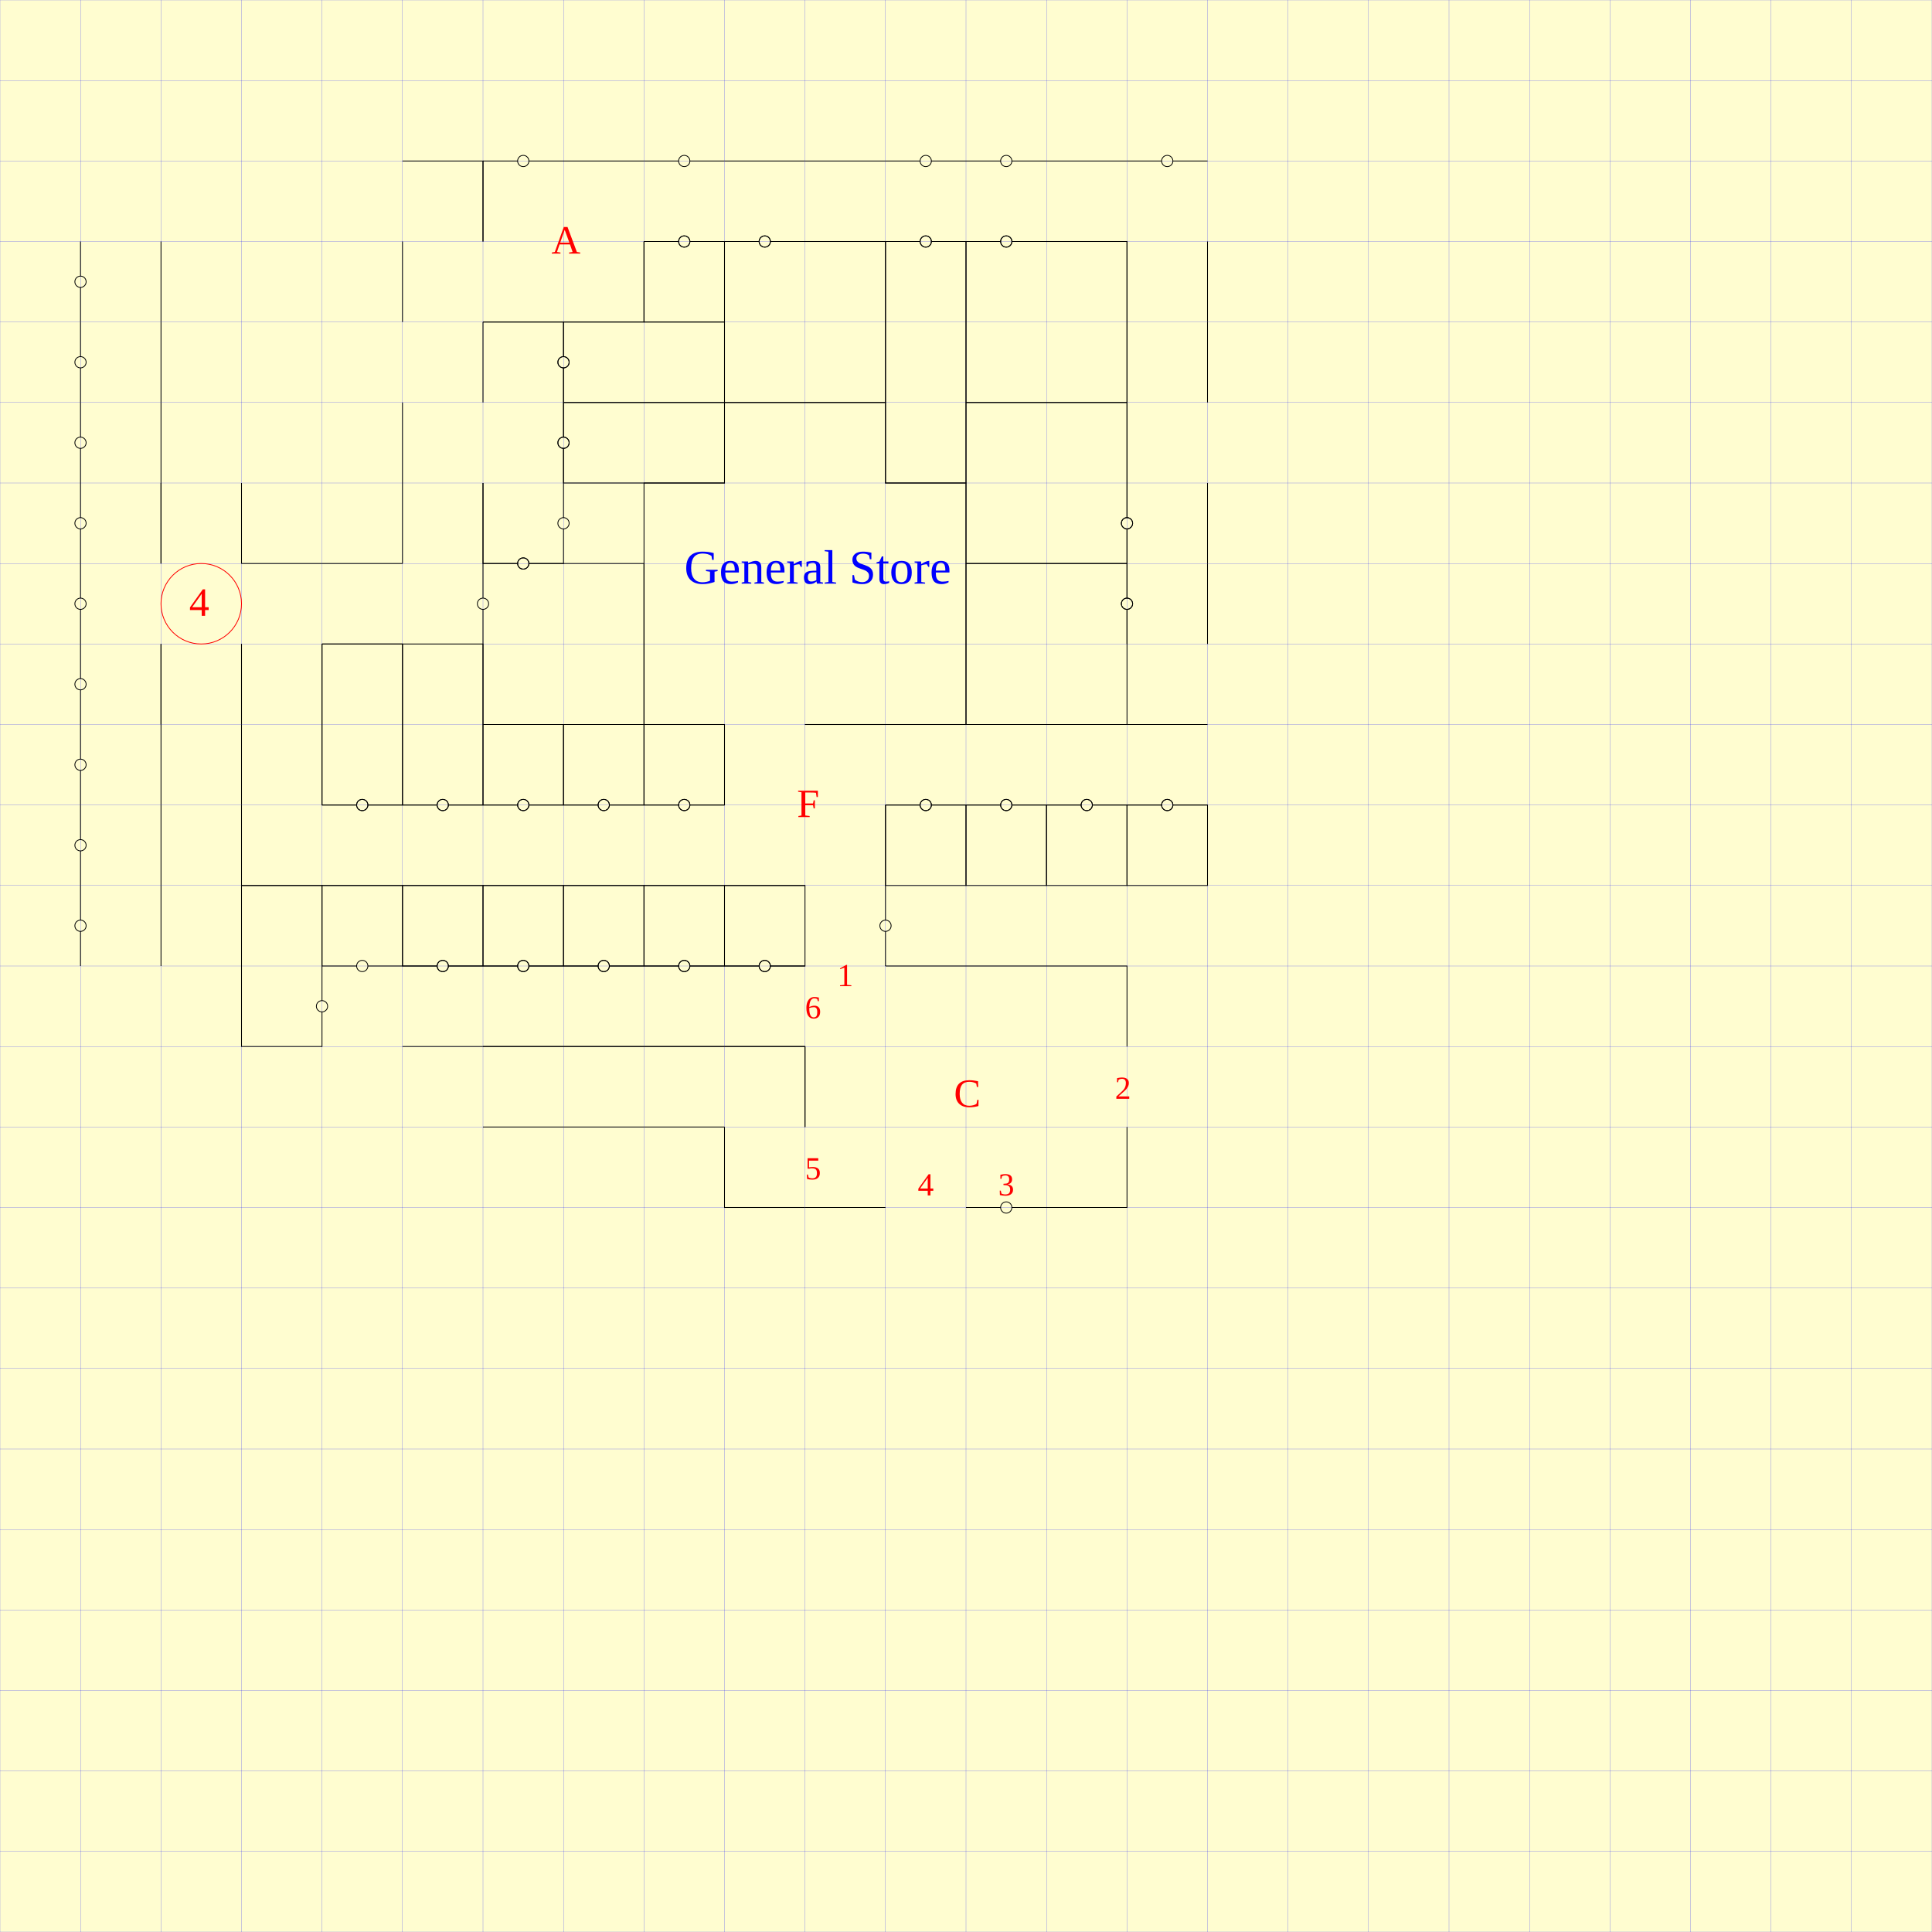
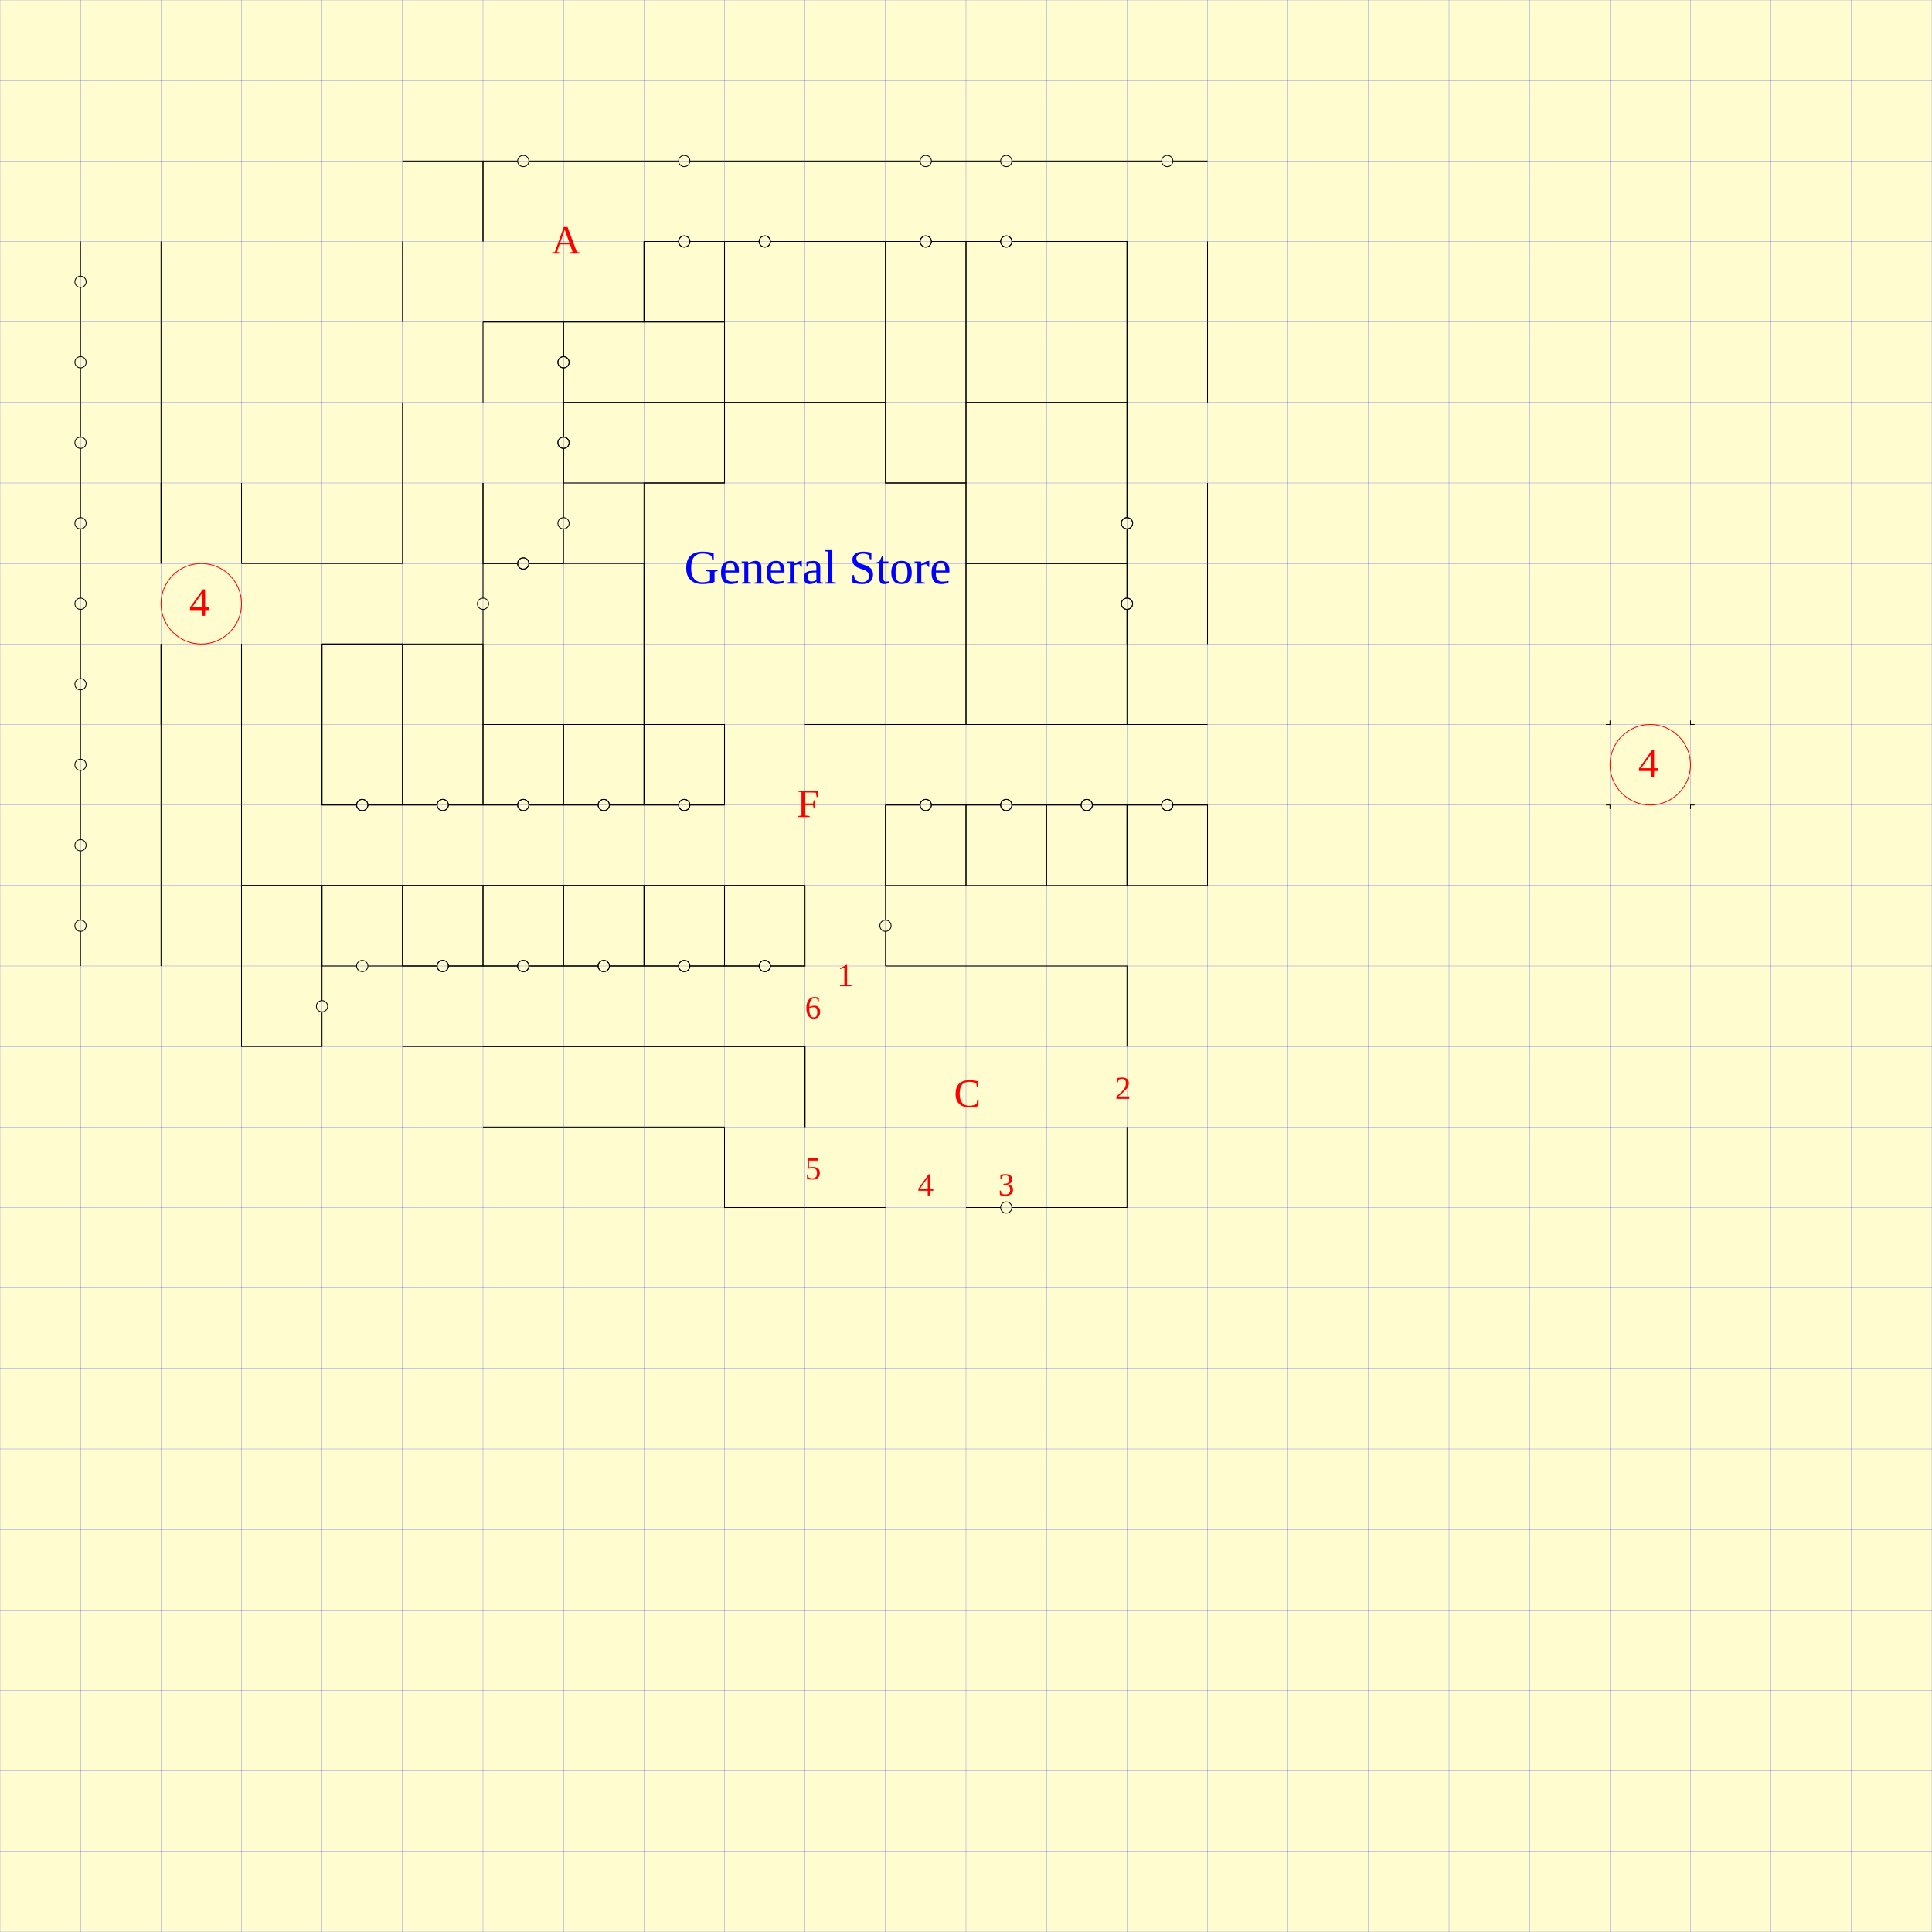
<svg xmlns="http://www.w3.org/2000/svg" width="2400" height="2400">
  <rect fill="#fffdd0" stroke="none" x="0" y="0" width="100%" height="100%" />
  <path d="M 0 0 L 2400 0 M 0 100 L 2400 100 M 0 200 L 2400 200 M 0 300 L 2400 300 M 0 400 L 2400 400 M 0 500 L 2400 500 M 0 600 L 2400 600     M 0 700 L 2400 700 M 0 800 L 2400 800 M 0 900 L 2400 900 M 0 1000 L 2400 1000 M 0 1100 L 2400 1100 M 0 1200 L 2400 1200     M 0 1300 L 2400 1300 M 0 1400 L 2400 1400 M 0 1500 L 2400 1500 M 0 1600 L 2400 1600 M 0 1700 L 2400 1700 M 0 1800 L 2400 1800     M 0 1900 L 2400 1900 M 0 2000 L 2400 2000 M 0 2100 L 2400 2100 M 0 2200 L 2400 2200 M 0 2300 L 2400 2300 M 0 2400 L 2400 2400" fill="none" stroke="blue" stroke-width=".2" />
  <path d="M 0 0 L 0 2400 M 100 0 L 100 2400 M 200 0 L 200 2400 M 300 0 L 300 2400 M 400 0 L 400 2400 M 500 0 L 500 2400 M 600 0 L 600 2400            M 700 0 L 700 2400 M 800 0 L 800 2400 M 900 0 L 900 2400 M 1000 0 L 1000 2400 M 1100 0 L 1100 2400 M 1200 0 L 1200 2400      M 1300 0 L 1300 2400 M 1400 0 L 1400 2400 M 1500 0 L 1500 2400 M 1600 0 L 1600 2400 M 1700 0 L 1700 2400 M 1800 0 L 1800 2400     M 1900 0 L 1900 2400 M 2000 0 L 2000 2400 M 2100 0 L 2100 2400 M 2200 0 L 2200 2400 M 2300 0 L 2300 2400 M 2400 0 L 2400 2400" fill="none" stroke="blue" stroke-width=".2" />
  <path fill="none" stroke="black" stroke-width="1" d="M 1100 1000 l 43 0 a 1 1 0 1 1 14 0 a 1 1 0 1 1 -14 0 m 14 0 l 43 0 l 0 100 l -100 0 l 0 -100" />
  <path fill="none" stroke="black" stroke-width="1" d="M 1200 1000 l 43 0 a 1 1 0 1 1 14 0 a 1 1 0 1 1 -14 0 m 14 0 l 43 0 l 0 100 l -100 0 l 0 -100" />
  <path fill="none" stroke="black" stroke-width="1" d="M 1300 1000 l 43 0 a 1 1 0 1 1 14 0 a 1 1 0 1 1 -14 0 m 14 0 l 43 0 l 0 100 l -100 0 l 0 -100" />
  <path fill="none" stroke="black" stroke-width="1" d="M 1400 1000 l 43 0 a 1 1 0 1 1 14 0 a 1 1 0 1 1 -14 0 m 14 0 l 43 0 l 0 100 l -100 0 l 0 -100" />
  <path fill="none" stroke="black" stroke-width="1" d="M 800 900 l 0 100 l 43 0 a 1 1 0 1 1 14 0 a 1 1 0 1 1 -14 0 m 14 0 l 43 0 l 0 -100 l -100 0" />
  <path fill="none" stroke="black" stroke-width="1" d="M 700 900 l 0 100 l 43 0 a 1 1 0 1 1 14 0 a 1 1 0 1 1 -14 0 m 14 0 l 43 0 l 0 -100 l -100 0" />
  <path fill="none" stroke="black" stroke-width="1" d="M 600 900 l 0 100 l 43 0 a 1 1 0 1 1 14 0 a 1 1 0 1 1 -14 0 m 14 0 l 43 0 l 0 -100 l -100 0" />
  <path fill="none" stroke="black" stroke-width="1" d="M 800 300 l 43 0 a 1 1 0 1 1 14 0 a 1 1 0 1 1 -14 0 m 14 0 l 43 0 l 0 100 l -100 0 l 0 -100" />
  <path fill="none" stroke="black" stroke-width="1" d="M 400 1100 l 0 100 l 43 0 a 1 1 0 1 1 14 0 a 1 1 0 1 1 -14 0 m 14 0 l 43 0 l 0 -100 l -100 0" />
  <path fill="none" stroke="black" stroke-width="1" d="M 500 1100 l 0 100 l 43 0 a 1 1 0 1 1 14 0 a 1 1 0 1 1 -14 0 m 14 0 l 43 0 l 0 -100 l -100 0" />
  <path fill="none" stroke="black" stroke-width="1" d="M 600 1100 l 0 100 l 43 0 a 1 1 0 1 1 14 0 a 1 1 0 1 1 -14 0 m 14 0 l 43 0 l 0 -100 l -100 0" />
  <path fill="none" stroke="black" stroke-width="1" d="M 700 1100 l 0 100 l 43 0 a 1 1 0 1 1 14 0 a 1 1 0 1 1 -14 0 m 14 0 l 43 0 l 0 -100 l -100 0" />
  <path fill="none" stroke="black" stroke-width="1" d="M 800 1100 l 0 100 l 43 0 a 1 1 0 1 1 14 0 a 1 1 0 1 1 -14 0 m 14 0 l 43 0 l 0 -100 l -100 0" />
  <path fill="none" stroke="black" stroke-width="1" d="M 900 1100 l 0 100 l 43 0 a 1 1 0 1 1 14 0 a 1 1 0 1 1 -14 0 m 14 0 l 43 0 l 0 -100 l -100 0" />
  <path fill="none" stroke="black" stroke-width="1" d="M 500 800 l 0 200 l 43 0 a 1 1 0 1 1 14 0 a 1 1 0 1 1 -14 0 m 14 0 l 43 0 l 0 -200 l -100 0" />
  <path fill="none" stroke="black" stroke-width="1" d="M 400 800 l 0 200 l 43 0 a 1 1 0 1 1 14 0 a 1 1 0 1 1 -14 0 m 14 0 l 43 0 l 0 -200 l -100 0" />
  <path fill="none" stroke="black" stroke-width="1" d="M 700 400 l 200 0 l 0 100 l -200 0 l 0 -43 a 1 1 0 1 1 0 -14 a 1 1 0 1 1 0 14 m 0 -14 l 0 -43" />
  <path fill="none" stroke="black" stroke-width="1" d="M 700 500 l 200 0 l 0 100 l -200 0 l 0 -43 a 1 1 0 1 1 0 -14 a 1 1 0 1 1 0 14 m 0 -14 l 0 -43" />
  <path fill="none" stroke="black" stroke-width="1" d="M300,1100 h100 v143 a1,1,0,1,1,0,14 a1,1,0,1,1,0,-14 m0,14 v43 h-100 v-200" />
  <path fill="none" stroke="black" stroke-width="1" d="M 1100 300 l 43 0 a 1 1 0 1 1 14 0 a 1 1 0 1 1 -14 0 m 14 0 l 43 0 l 0 300 l -100 0 l 0 -300" />
  <path fill="none" stroke="black" stroke-width="1" d="M 800 700 l 0 200 l -200 0 l 0 -143 a 1 1 0 1 1 0 -14 a 1 1 0 1 1 0 14 m 0 -14 l 0 -43 l 43 0 a 1 1 0 1 1 14 0 a 1 1 0 1 1 -14 0 m 14 0 l 143 0" />
  <path fill="none" stroke="black" stroke-width="1" d="M 1200 700 l 200 0 l 0 43 a 1 1 0 1 1 0 14 a 1 1 0 1 1 0 -14 m 0 14 l 0 143 l -200 0 l 0 -200" />
  <path fill="none" stroke="black" stroke-width="1" d="M 1200 500 l 200 0 l 0 143 a 1 1 0 1 1 0 14 a 1 1 0 1 1 0 -14 m 0 14 l 0 43 l -200 0 l 0 -200" />
  <path fill="none" stroke="black" stroke-width="1" d="M 1200 300 l 43 0 a 1 1 0 1 1 14 0 a 1 1 0 1 1 -14 0 m 14 0 l 143 0 l 0 200 l -200 0 l 0 -200" />
  <path fill="none" stroke="black" stroke-width="1" d="M 900 300 l 43 0 a 1 1 0 1 1 14 0 a 1 1 0 1 1 -14 0 m 14 0 l 143 0 l 0 200 l -200 0 l 0 -200" />
  <path stroke="black" fill="none" stroke-width="1" d="M 1400 500 l 0 100" />
  <path stroke="black" fill="none" stroke-width="1" d="M 1400 300 l 0 100 m 100 -100 l 0 100" />
  <path stroke="black" fill="none" stroke-width="1" d="M 1400 400 l 0 100 m 100 -100 l 0 100" />
  <path stroke="black" fill="none" stroke-width="1" d="M 1400 700 l 0 43 a 1 1 0 1 1 0 14 a 1 1 0 1 1 0 -14 m 0 14 l 0 43 m 100 -100 l 0 100" />
  <path stroke="black" fill="none" stroke-width="1" d="M 1400 600 l 0 43 a 1 1 0 1 1 0 14 a 1 1 0 1 1 0 -14 m 0 14 l 0 43 m 100 -100 l 0 100" />
  <path stroke="black" fill="none" stroke-width="1" d="M 1100 900 l 100 0 m -100 100 l 43 0 a 1 1 0 1 1 14 0 a 1 1 0 1 1 -14 0 m 14 0 l 43 0" />
  <path stroke="black" fill="none" stroke-width="1" d="M 1200 900 l 100 0 m -100 100 l 43 0 a 1 1 0 1 1 14 0 a 1 1 0 1 1 -14 0 m 14 0 l 43 0" />
  <path stroke="black" fill="none" stroke-width="1" d="M 1300 900 l 100 0 m -100 100 l 43 0 a 1 1 0 1 1 14 0 a 1 1 0 1 1 -14 0 m 14 0 l 43 0" />
  <path stroke="black" fill="none" stroke-width="1" d="M 1400 900 l 100 0 m -100 100 l 43 0 a 1 1 0 1 1 14 0 a 1 1 0 1 1 -14 0 m 14 0 l 43 0" />
  <path stroke="black" fill="none" stroke-width="1" d="M 1400 200 l 43 0 a 1 1 0 1 1 14 0 a 1 1 0 1 1 -14 0 m 14 0 l 43 0" />
  <path stroke="black" fill="none" stroke-width="1" d="M 1300 200 l 100 0 m -100 100 l 100 0" />
  <path stroke="black" fill="none" stroke-width="1" d="M 1200 200 l 43 0 a 1 1 0 1 1 14 0 a 1 1 0 1 1 -14 0 m 14 0 l 43 0 m -100 100 l 43 0 a 1 1 0 1 1 14 0 a 1 1 0 1 1 -14 0 m 14 0 l 43 0" />
  <path stroke="black" fill="none" stroke-width="1" d="M 1100 200 l 43 0 a 1 1 0 1 1 14 0 a 1 1 0 1 1 -14 0 m 14 0 l 43 0 m -100 100 l 43 0 a 1 1 0 1 1 14 0 a 1 1 0 1 1 -14 0 m 14 0 l 43 0" />
  <path stroke="black" fill="none" stroke-width="1" d="M 1000 200 l 100 0 m -100 100 l 100 0" />
  <path stroke="black" fill="none" stroke-width="1" d="M 900 200 l 100 0 m -100 100 l 43 0 a 1 1 0 1 1 14 0 a 1 1 0 1 1 -14 0 m 14 0 l 43 0" />
  <path stroke="black" fill="none" stroke-width="1" d="M 800 200 l 43 0 a 1 1 0 1 1 14 0 a 1 1 0 1 1 -14 0 m 14 0 l 43 0 m -100 100 l 43 0 a 1 1 0 1 1 14 0 a 1 1 0 1 1 -14 0 m 14 0 l 43 0" />
  <path stroke="black" fill="none" stroke-width="1" d="M 500 200 l 100 0 l 0 100" />
  <path stroke="black" fill="none" stroke-width="1" d="M 500 300 l 0 100" />
  <path stroke="black" fill="none" stroke-width="1" d="M 500 400 m 100 0 l 0 100" />
  <path stroke="black" fill="none" stroke-width="1" d="M 500 500 l 0 100" />
  <path stroke="black" fill="none" stroke-width="1" d="M 500 600 l 0 100 m 100 -100 l 0 100" />
  <path stroke="black" fill="none" stroke-width="1" d="M 600 400 l 100 0 l 0 43 a 1 1 0 1 1 0 14 a 1 1 0 1 1 0 -14 m 0 14 l 0 43 m -100  l 0 -100" />
  <path stroke="black" fill="none" stroke-width="1" d="M 600 500 m 100 0 l 0 43 a 1 1 0 1 1 0 14 a 1 1 0 1 1 0 -14 m 0 14 l 0 43" />
  <path stroke="black" fill="none" stroke-width="1" d="M 600 600 m 100 0 l 0 43 a 1 1 0 1 1 0 14 a 1 1 0 1 1 0 -14 m 0 14 l 0 43 l -43 0 a 1 1 0 1 1 -14 0 a 1 1 0 1 1 14 0 m -14 0 l -43 0 l 0 -100" />
  <path stroke="black" fill="none" stroke-width="1" d="M 800 1000 l 43 0 a 1 1 0 1 1 14 0 a 1 1 0 1 1 -14 0 m 14 0 l 43 0 m -100 100 l 100 0" />
  <path stroke="black" fill="none" stroke-width="1" d="M 700 1000 l 43 0 a 1 1 0 1 1 14 0 a 1 1 0 1 1 -14 0 m 14 0 l 43 0 m -100 100 l 100 0" />
  <path stroke="black" fill="none" stroke-width="1" d="M 600 1000 l 43 0 a 1 1 0 1 1 14 0 a 1 1 0 1 1 -14 0 m 14 0 l 43 0 m -100 100 l 100 0" />
  <path stroke="black" fill="none" stroke-width="1" d="M 500 1000 l 43 0 a 1 1 0 1 1 14 0 a 1 1 0 1 1 -14 0 m 14 0 l 43 0 m -100 100 l 100 0" />
  <path stroke="black" fill="none" stroke-width="1" d="M 400 1000 l 43 0 a 1 1 0 1 1 14 0 a 1 1 0 1 1 -14 0 m 14 0 l 43 0 m -100 100 l 100 0" />
  <path stroke="black" fill="none" stroke-width="1" d="M 300 1000 l 0 100 l 100 0" />
  <path stroke="black" fill="none" stroke-width="1" d="M 300 900 l 0 100 m 100 -100 l 0 100" />
  <path stroke="black" fill="none" stroke-width="1" d="M 300 800 l 0 100 m 100 -100 l 0 100" />
  <path stroke="black" fill="none" stroke-width="1" d="M 300 700 h 100" />
  <path stroke="black" fill="none" stroke-width="1" d="M 400 700 h 100 m -100 100 h 100" />
  <circle fill="none" stroke="red" stroke-width="1" cx="250" cy="750" r="50" />
  <text x="235" y="765" font-size="50" fill="red">4</text>
  <path stroke="black" fill="none" stroke-width="1" d="M 200 600 l 0 100 m 100 -100 l 0 100" />
  <path stroke="black" fill="none" stroke-width="1" d="M 200 800 l 0 100 m 100 -100 l 0 100" />
  <path stroke="black" fill="none" stroke-width="1" d="M 100 700 l 0 43 a 1 1 0 1 1 0 14 a 1 1 0 1 1 0 -14 m 0 14 l 0 43" />
  <path stroke="black" fill="none" stroke-width="1" d="M 100 600 l 0 43 a 1 1 0 1 1 0 14 a 1 1 0 1 1 0 -14 m 0 14 l 0 43 m 100 -100 l 0 100" />
  <path stroke="black" fill="none" stroke-width="1" d="M 100 500 l 0 43 a 1 1 0 1 1 0 14 a 1 1 0 1 1 0 -14 m 0 14 l 0 43 m 100 -100 l 0 100" />
  <path stroke="black" fill="none" stroke-width="1" d="M 100 400 l 0 43 a 1 1 0 1 1 0 14 a 1 1 0 1 1 0 -14 m 0 14 l 0 43 m 100 -100 l 0 100" />
  <path stroke="black" fill="none" stroke-width="1" d="M 100 300 l 0 43 a 1 1 0 1 1 0 14 a 1 1 0 1 1 0 -14 m 0 14 l 0 43 m 100 -100 l 0 100" />
  <path stroke="black" fill="none" stroke-width="1" d="M 100 800 l 0 43 a 1 1 0 1 1 0 14 a 1 1 0 1 1 0 -14 m 0 14 l 0 43 m 100 -100 l 0 100" />
  <path stroke="black" fill="none" stroke-width="1" d="M 100 900 l 0 43 a 1 1 0 1 1 0 14 a 1 1 0 1 1 0 -14 m 0 14 l 0 43 m 100 -100 l 0 100" />
  <path stroke="black" fill="none" stroke-width="1" d="M 100 1000 l 0 43 a 1 1 0 1 1 0 14 a 1 1 0 1 1 0 -14 m 0 14 l 0 43 m 100 -100 l 0 100" />
  <path stroke="black" fill="none" stroke-width="1" d="M 100 1100 l 0 43 a 1 1 0 1 1 0 14 a 1 1 0 1 1 0 -14 m 0 14 l 0 43 m 100 -100 l 0 100" />
  <path stroke="black" fill="none" stroke-width="1" d="M 1000 1100 m 100 0 l 0 43 a 1 1 0 1 1 0 14 a 1 1 0 1 1 0 -14 m 0 14 l 0 43 m -100 v -100" />
  <path stroke="black" fill="none" stroke-width="1" d="M900,1400 m 100,100 h-100 v-100" />
  <path stroke="black" fill="none" stroke-width="1" d="M900,1300 h100 v100" />
  <path stroke="black" fill="none" stroke-width="1" d="M900,1200 h43 a1,1,0,1,1,14,0 a1,1,0,1,1,-14,0 m14,0 h43 m-100,100 h100" />
  <path stroke="black" fill="none" stroke-width="1" d="M800,1200 h43 a1,1,0,1,1,14,0 a1,1,0,1,1,-14,0 m14,0 h43 m-100,100 h100" />
  <path stroke="black" fill="none" stroke-width="1" d="M700,1200 h43 a1,1,0,1,1,14,0 a1,1,0,1,1,-14,0 m14,0 h43 m-100,100 h100" />
  <path stroke="black" fill="none" stroke-width="1" d="M600,1200 h43 a1,1,0,1,1,14,0 a1,1,0,1,1,-14,0 m14,0 h43 m-100,100 h100" />
  <path stroke="black" fill="none" stroke-width="1" d="M500,1200 h43 a1,1,0,1,1,14,0 a1,1,0,1,1,-14,0 m14,0 h43 m-100,100 h100" />
  <path stroke="black" fill="none" stroke-width="1" d="M800,1300 h100 m-100,100 h100" />
  <path stroke="black" fill="none" stroke-width="1" d="M700,1300 h100 m-100,100 h100" />
  <path stroke="black" fill="none" stroke-width="1" d="M600,1300 h100 m-100,100 h100" />
+   <path stroke="black" fill="none" stroke-width="1" d="M2000,900 m-5,0 h5 v-5 m100,0 v5 h5 m0,100 h-5 v5 m-100,0 v-5 h-5" />
+   <circle fill="none" stroke="red" stroke-width="1" cx="2050" cy="950" r="50" />
+   <text x="2035" y="965" font-size="50" fill="red">4</text>
  <path fill="none" stroke="black" stroke-width="1" d="M 900 900 l -100 0 l 0 -300 l 100 0 l 0 -100 l 200 0 l 0 100 l 100 0 l 0 300 l -200 0" />
  <text x="850" y="725" font-size="60" fill="blue">General Store</text>
  <path fill="none" stroke="black" stroke-width="1" d="M 900 900 l 0 100 m 0 100 l 100 0 m 100 0 l 0 -100 m 0 -100 l -100 0" />
  <text x="990" y="1015" font-size="50" fill="red">F</text>
  <path fill="none" stroke="black" stroke-width="1" d="M 600 200 l 43 0 a 1 1 0 1 1 14 0 a 1 1 0 1 1 -14 0 m 14 0 l 143 0 m 0 100 l 0 100 l -200 0 m 0 -100 l 0 -100" />
  <text x="685" y="315" font-size="50" fill="red">A</text>
  <path fill="none" stroke="black" stroke-width="1" d="M 1000 1200              m 100 0 h 300              v 100 m 0 100 v 100              h -100 h -43 a 1 1 0 1 1 -14 0 a 1 1 0 1 1 14 0 m -14 0 h -43 m -100 0 h -100              m 0 -100 v -100" />
  <text x="1185" y="1375" font-size="50" fill="red">C</text>
  <text x="1040" y="1225" font-size="40" fill="red">1</text>
  <text x="1385" y="1365" font-size="40" fill="red">2</text>
  <text x="1240" y="1485" font-size="40" fill="red">3</text>
  <text x="1140" y="1485" font-size="40" fill="red">4</text>
  <text x="1000" y="1465" font-size="40" fill="red">5</text>
  <text x="1000" y="1265" font-size="40" fill="red">6</text>
</svg>
